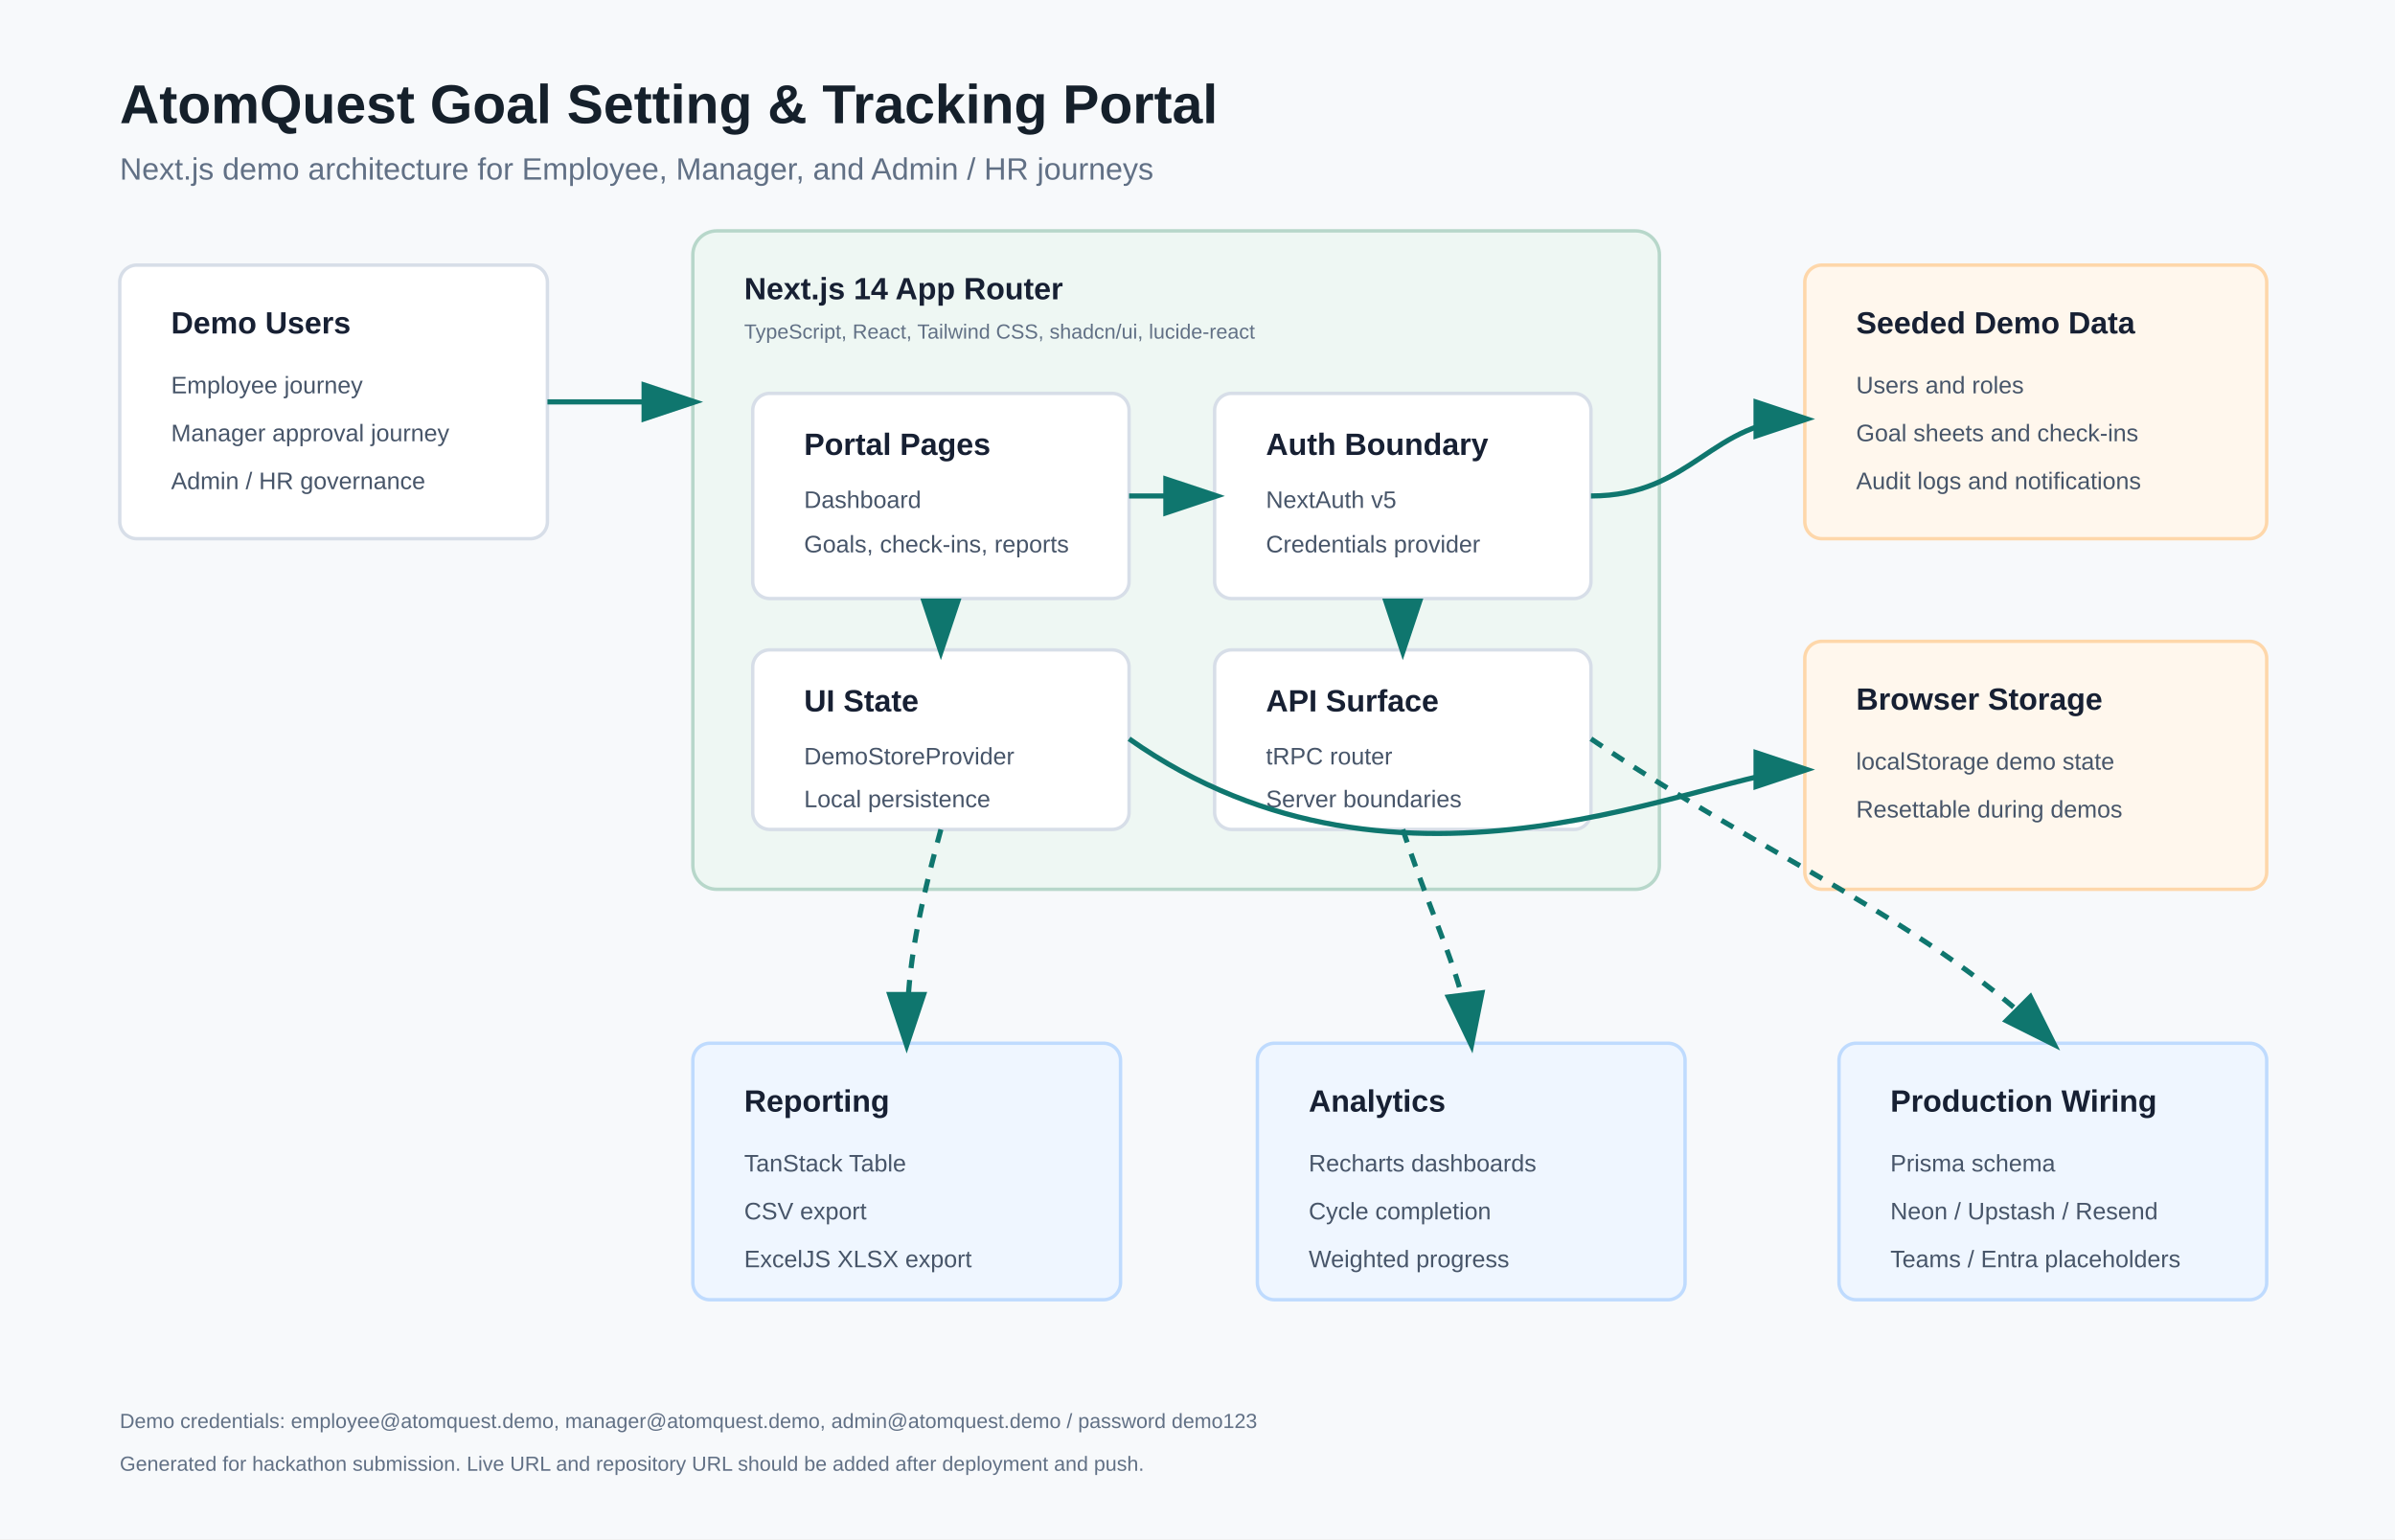
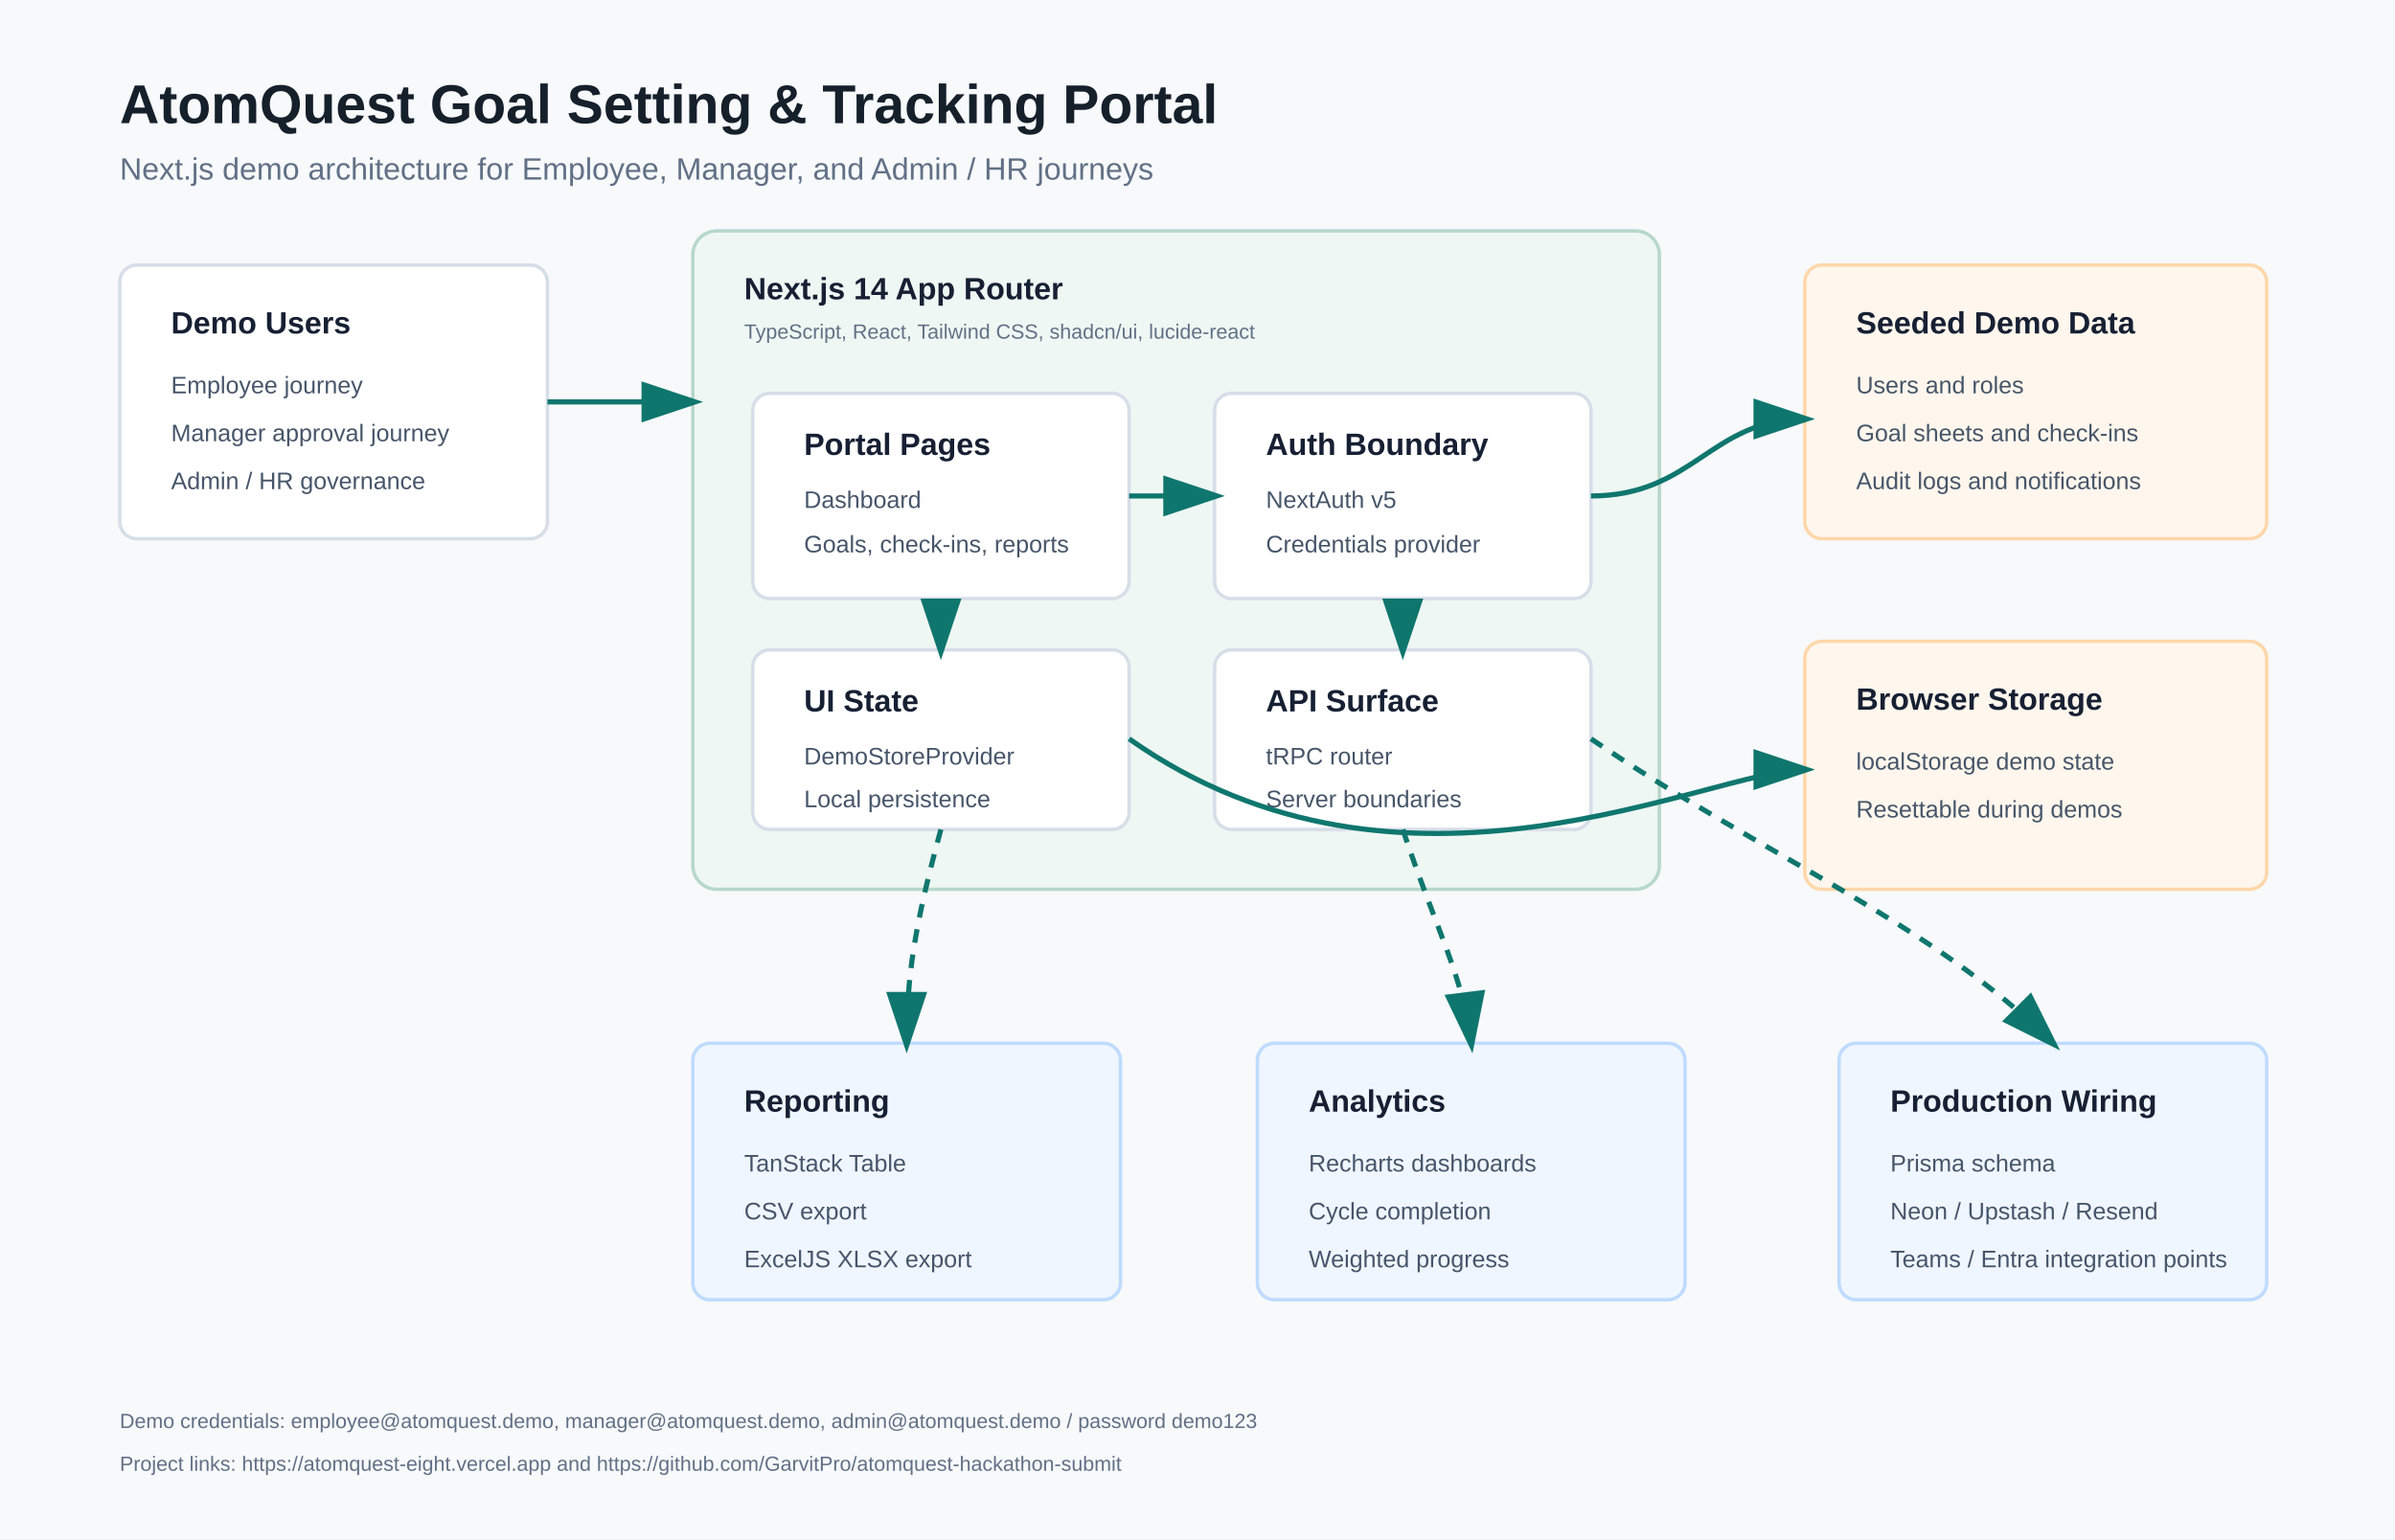
<svg xmlns="http://www.w3.org/2000/svg" width="1400" height="900" viewBox="0 0 1400 900" role="img" aria-labelledby="title desc">
  <defs>
    <style>
      .bg { fill: #f7f9fb; }
      .panel { fill: #ffffff; stroke: #d7dee8; stroke-width: 2; }
      .group { fill: #eef7f3; stroke: #b7d7ca; stroke-width: 2; }
      .external { fill: #eff6ff; stroke: #bfdbfe; stroke-width: 2; }
      .store { fill: #fff7ed; stroke: #fed7aa; stroke-width: 2; }
      .title { fill: #15202b; font: 700 32px Arial, sans-serif; }
      .subtitle { fill: #617085; font: 400 18px Arial, sans-serif; }
      .label { fill: #172033; font: 700 18px Arial, sans-serif; }
      .small { fill: #475569; font: 400 14px Arial, sans-serif; }
      .tiny { fill: #617085; font: 400 12px Arial, sans-serif; }
      .arrow { stroke: #0f766e; stroke-width: 3; fill: none; marker-end: url(#arrowhead); }
      .dashed { stroke-dasharray: 8 7; }
    </style>
    <marker id="arrowhead" markerWidth="12" markerHeight="8" refX="10" refY="4" orient="auto">
      <path d="M0,0 L12,4 L0,8 Z" fill="#0f766e" />
    </marker>
  </defs>
  <rect class="bg" width="1400" height="900" />
  <text class="title" x="70" y="72">AtomQuest Goal Setting &amp; Tracking Portal</text>
  <text class="subtitle" x="70" y="105">Next.js demo architecture for Employee, Manager, and Admin / HR journeys</text>
  <rect class="panel" x="70" y="155" width="250" height="160" rx="10" />
  <text class="label" x="100" y="195">Demo Users</text>
  <text class="small" x="100" y="230">Employee journey</text>
  <text class="small" x="100" y="258">Manager approval journey</text>
  <text class="small" x="100" y="286">Admin / HR governance</text>
  <rect class="group" x="405" y="135" width="565" height="385" rx="14" />
  <text class="label" x="435" y="175">Next.js 14 App Router</text>
  <text class="tiny" x="435" y="198">TypeScript, React, Tailwind CSS, shadcn/ui, lucide-react</text>
  <rect class="panel" x="440" y="230" width="220" height="120" rx="10" />
  <text class="label" x="470" y="266">Portal Pages</text>
  <text class="small" x="470" y="297">Dashboard</text>
  <text class="small" x="470" y="323">Goals, check-ins, reports</text>
  <rect class="panel" x="710" y="230" width="220" height="120" rx="10" />
  <text class="label" x="740" y="266">Auth Boundary</text>
  <text class="small" x="740" y="297">NextAuth v5</text>
  <text class="small" x="740" y="323">Credentials provider</text>
  <rect class="panel" x="440" y="380" width="220" height="105" rx="10" />
  <text class="label" x="470" y="416">UI State</text>
  <text class="small" x="470" y="447">DemoStoreProvider</text>
  <text class="small" x="470" y="472">Local persistence</text>
  <rect class="panel" x="710" y="380" width="220" height="105" rx="10" />
  <text class="label" x="740" y="416">API Surface</text>
  <text class="small" x="740" y="447">tRPC router</text>
  <text class="small" x="740" y="472">Server boundaries</text>
  <rect class="store" x="1055" y="155" width="270" height="160" rx="10" />
  <text class="label" x="1085" y="195">Seeded Demo Data</text>
  <text class="small" x="1085" y="230">Users and roles</text>
  <text class="small" x="1085" y="258">Goal sheets and check-ins</text>
  <text class="small" x="1085" y="286">Audit logs and notifications</text>
  <rect class="store" x="1055" y="375" width="270" height="145" rx="10" />
  <text class="label" x="1085" y="415">Browser Storage</text>
  <text class="small" x="1085" y="450">localStorage demo state</text>
  <text class="small" x="1085" y="478">Resettable during demos</text>
  <rect class="external" x="405" y="610" width="250" height="150" rx="10" />
  <text class="label" x="435" y="650">Reporting</text>
  <text class="small" x="435" y="685">TanStack Table</text>
  <text class="small" x="435" y="713">CSV export</text>
  <text class="small" x="435" y="741">ExcelJS XLSX export</text>
  <rect class="external" x="735" y="610" width="250" height="150" rx="10" />
  <text class="label" x="765" y="650">Analytics</text>
  <text class="small" x="765" y="685">Recharts dashboards</text>
  <text class="small" x="765" y="713">Cycle completion</text>
  <text class="small" x="765" y="741">Weighted progress</text>
  <rect class="external" x="1075" y="610" width="250" height="150" rx="10" />
  <text class="label" x="1105" y="650">Production Wiring</text>
  <text class="small" x="1105" y="685">Prisma schema</text>
  <text class="small" x="1105" y="713">Neon / Upstash / Resend</text>
-   <text class="small" x="1105" y="741">Teams / Entra placeholders</text>
+   <text class="small" x="1105" y="741">Teams / Entra integration points</text>
  <path class="arrow" d="M320 235 C360 235 365 235 405 235" />
  <path class="arrow" d="M660 290 C680 290 690 290 710 290" />
  <path class="arrow" d="M930 290 C990 290 1000 245 1055 245" />
  <path class="arrow" d="M550 350 L550 380" />
  <path class="arrow" d="M820 350 L820 380" />
  <path class="arrow" d="M660 432 C820 545 1000 450 1055 450" />
  <path class="arrow dashed" d="M550 485 C535 540 530 570 530 610" />
  <path class="arrow dashed" d="M820 485 C840 545 855 570 860 610" />
  <path class="arrow dashed" d="M930 432 C1030 500 1130 540 1200 610" />
  <text class="tiny" x="70" y="835">Demo credentials: employee@atomquest.demo, manager@atomquest.demo, admin@atomquest.demo / password demo123</text>
-   <text class="tiny" x="70" y="860">Generated for hackathon submission. Live URL and repository URL should be added after deployment and push.</text>
+   <text class="tiny" x="70" y="860">Project links: https://atomquest-eight.vercel.app and https://github.com/GarvitPro/atomquest-hackathon-submit</text>
</svg>
